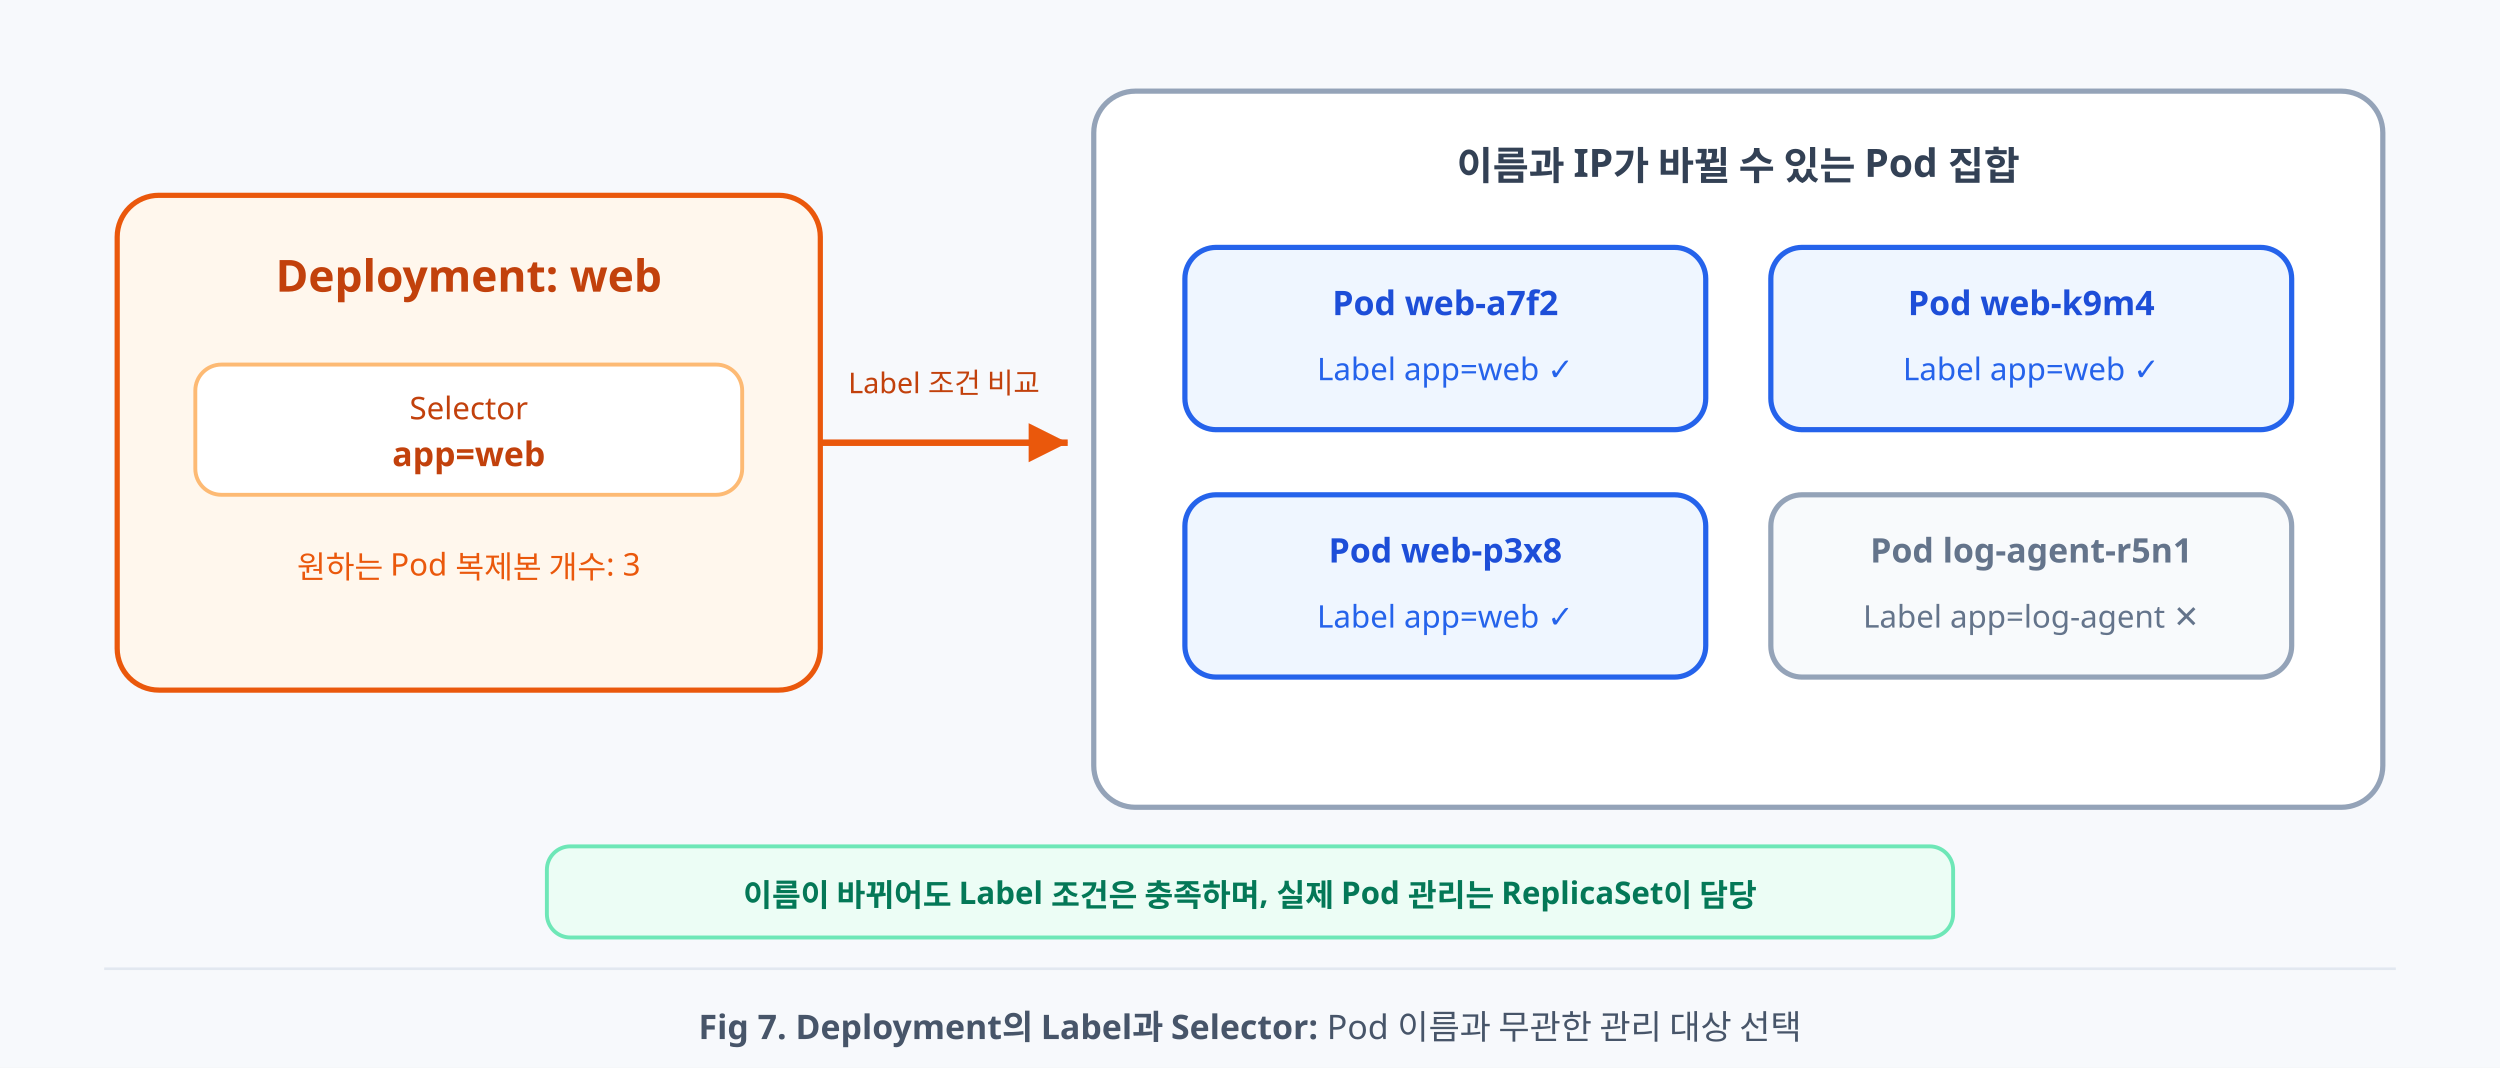
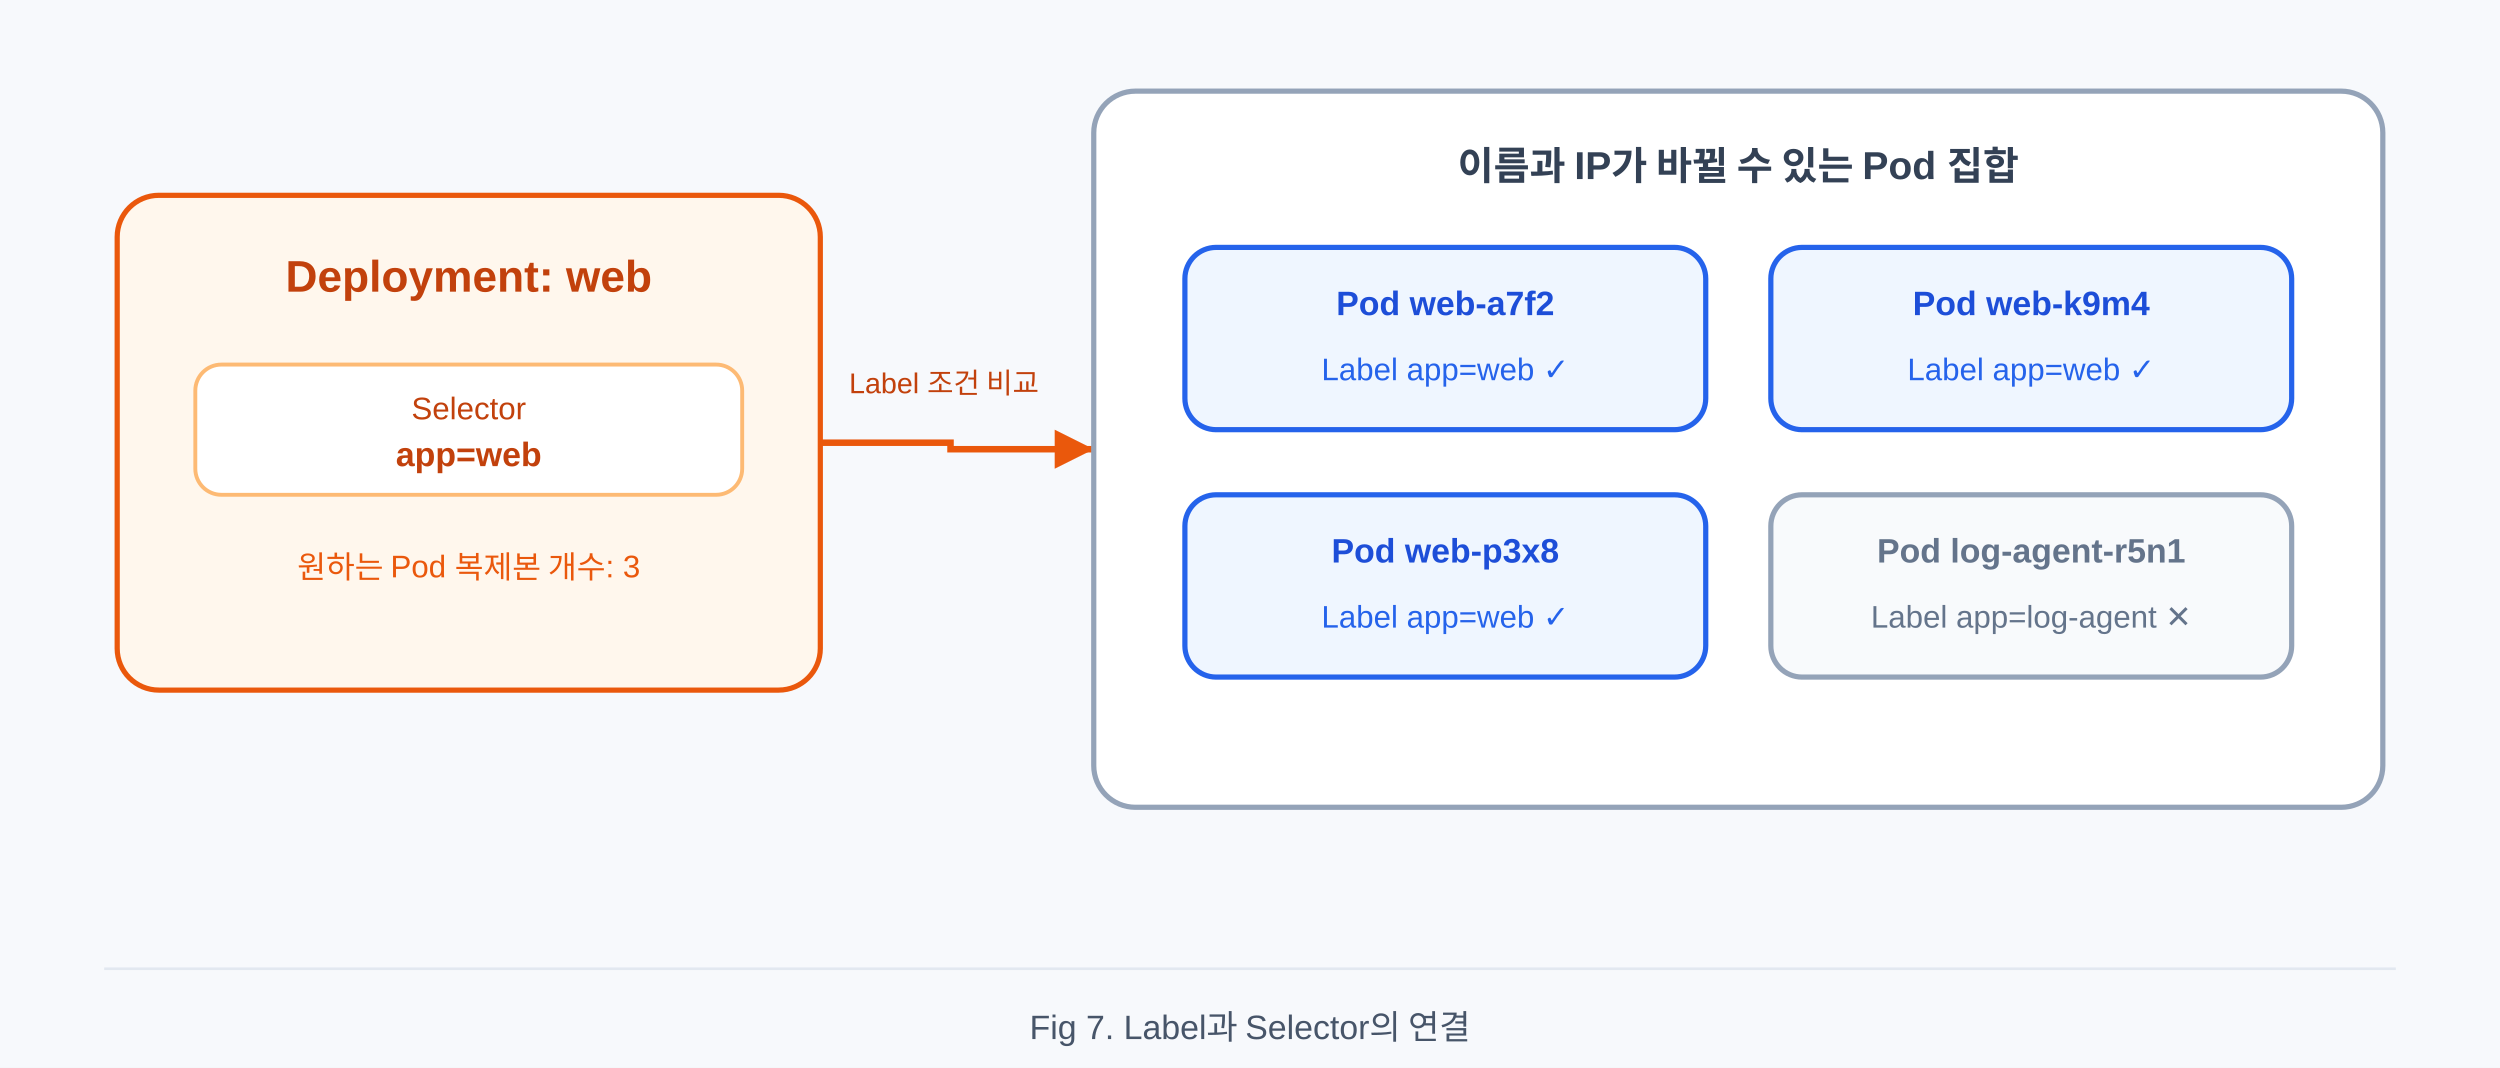
<svg xmlns="http://www.w3.org/2000/svg" width="960" height="410" viewBox="0 0 960 410">
  <rect width="960" height="410" fill="#F7F9FC" />
  <defs>
    <marker id="orange" markerWidth="8" markerHeight="8" refX="6" refY="3" orient="auto">
      <path d="M0,0 L6,3 L0,6 Z" fill="#EA580C" />
    </marker>
  </defs>
  <rect x="45" y="75" width="270" height="190" rx="16" fill="#FFF7ED" stroke="#EA580C" stroke-width="2" />
-   <text x="180" y="112" text-anchor="middle" font-family="Apple SD Gothic Neo, Noto Sans KR, sans-serif" font-size="17" fill="#C2410C" font-weight="700">Deployment: web</text>
+   <text x="180" y="112" text-anchor="middle" font-family="Apple SD Gothic Neo, Arial, sans-serif" font-size="17.0" fill="#C2410C" font-weight="700">Deployment: web</text>
  <rect x="75" y="140" width="210" height="50" rx="10" fill="#FFFFFF" stroke="#FDBA74" stroke-width="1.5" />
-   <text x="180" y="161" text-anchor="middle" font-family="Apple SD Gothic Neo, Noto Sans KR, sans-serif" font-size="12" fill="#C2410C">Selector</text>
-   <text x="180" y="179" text-anchor="middle" font-family="Apple SD Gothic Neo, Noto Sans KR, sans-serif" font-size="13" fill="#C2410C" font-weight="700">app=web</text>
-   <text x="180" y="222" text-anchor="middle" font-family="Apple SD Gothic Neo, Noto Sans KR, sans-serif" font-size="12" fill="#EA580C">원하는 Pod 복제본 개수: 3</text>
-   <path d="M315 170 H410" fill="none" stroke="#EA580C" stroke-width="2.5" marker-end="url(#orange)" />
-   <text x="362.5" y="151" text-anchor="middle" font-family="Apple SD Gothic Neo, Noto Sans KR, sans-serif" font-size="11" fill="#C2410C">Label 조건 비교</text>
+   <text x="180" y="161" text-anchor="middle" font-family="Apple SD Gothic Neo, Arial, sans-serif" font-size="12.0" fill="#C2410C">Selector</text>
+   <text x="180" y="179" text-anchor="middle" font-family="Apple SD Gothic Neo, Arial, sans-serif" font-size="13.0" fill="#C2410C" font-weight="700">app=web</text>
+   <text x="180" y="222" text-anchor="middle" font-family="Apple SD Gothic Neo, Arial, sans-serif" font-size="12.0" fill="#EA580C">원하는 Pod 복제본 개수: 3</text>
+   <path d="M315 170 H365 V172.5 H420" fill="none" stroke="#EA580C" stroke-width="2.5" marker-end="url(#orange)" />
+   <text x="362.5" y="151" text-anchor="middle" font-family="Apple SD Gothic Neo, Arial, sans-serif" font-size="11.0" fill="#C2410C">Label 조건 비교</text>
  <rect x="420" y="35" width="495" height="275" rx="16" fill="#FFFFFF" stroke="#94A3B8" stroke-width="2" />
-   <text x="667.5" y="69" text-anchor="middle" font-family="Apple SD Gothic Neo, Noto Sans KR, sans-serif" font-size="15" fill="#334155" font-weight="700">이름과 IP가 바뀔 수 있는 Pod 집합</text>
+   <text x="667.5" y="69" text-anchor="middle" font-family="Apple SD Gothic Neo, Arial, sans-serif" font-size="15.0" fill="#334155" font-weight="700">이름과 IP가 바뀔 수 있는 Pod 집합</text>
  <rect x="455" y="95" width="200" height="70" rx="12" fill="#EFF6FF" stroke="#2563EB" stroke-width="2" />
-   <text x="555" y="121" text-anchor="middle" font-family="Apple SD Gothic Neo, Noto Sans KR, sans-serif" font-size="13" fill="#1D4ED8" font-weight="700">Pod web-a7f2</text>
-   <text x="555" y="146" text-anchor="middle" font-family="Apple SD Gothic Neo, Noto Sans KR, sans-serif" font-size="12" fill="#2563EB">Label app=web ✓</text>
+   <text x="555" y="121" text-anchor="middle" font-family="Apple SD Gothic Neo, Arial, sans-serif" font-size="13.0" fill="#1D4ED8" font-weight="700">Pod web-a7f2</text>
+   <text x="555" y="146" text-anchor="middle" font-family="Apple SD Gothic Neo, Arial, sans-serif" font-size="12.0" fill="#2563EB">Label app=web ✓</text>
  <rect x="680" y="95" width="200" height="70" rx="12" fill="#EFF6FF" stroke="#2563EB" stroke-width="2" />
-   <text x="780" y="121" text-anchor="middle" font-family="Apple SD Gothic Neo, Noto Sans KR, sans-serif" font-size="13" fill="#1D4ED8" font-weight="700">Pod web-k9m4</text>
-   <text x="780" y="146" text-anchor="middle" font-family="Apple SD Gothic Neo, Noto Sans KR, sans-serif" font-size="12" fill="#2563EB">Label app=web ✓</text>
+   <text x="780" y="121" text-anchor="middle" font-family="Apple SD Gothic Neo, Arial, sans-serif" font-size="13.0" fill="#1D4ED8" font-weight="700">Pod web-k9m4</text>
+   <text x="780" y="146" text-anchor="middle" font-family="Apple SD Gothic Neo, Arial, sans-serif" font-size="12.0" fill="#2563EB">Label app=web ✓</text>
  <rect x="455" y="190" width="200" height="70" rx="12" fill="#EFF6FF" stroke="#2563EB" stroke-width="2" />
-   <text x="555" y="216" text-anchor="middle" font-family="Apple SD Gothic Neo, Noto Sans KR, sans-serif" font-size="13" fill="#1D4ED8" font-weight="700">Pod web-p3x8</text>
-   <text x="555" y="241" text-anchor="middle" font-family="Apple SD Gothic Neo, Noto Sans KR, sans-serif" font-size="12" fill="#2563EB">Label app=web ✓</text>
+   <text x="555" y="216" text-anchor="middle" font-family="Apple SD Gothic Neo, Arial, sans-serif" font-size="13.0" fill="#1D4ED8" font-weight="700">Pod web-p3x8</text>
+   <text x="555" y="241" text-anchor="middle" font-family="Apple SD Gothic Neo, Arial, sans-serif" font-size="12.0" fill="#2563EB">Label app=web ✓</text>
  <rect x="680" y="190" width="200" height="70" rx="12" fill="#F8FAFC" stroke="#94A3B8" stroke-width="2" />
-   <text x="780" y="216" text-anchor="middle" font-family="Apple SD Gothic Neo, Noto Sans KR, sans-serif" font-size="13" fill="#64748B" font-weight="700">Pod log-agent-r5n1</text>
-   <text x="780" y="241" text-anchor="middle" font-family="Apple SD Gothic Neo, Noto Sans KR, sans-serif" font-size="12" fill="#64748B">Label app=log-agent ✕</text>
-   <rect x="210" y="325" width="540" height="35" rx="9" fill="#ECFDF5" stroke="#6EE7B7" stroke-width="1.5" />
-   <text x="480" y="348" text-anchor="middle" font-family="Apple SD Gothic Neo, Noto Sans KR, sans-serif" font-size="12" fill="#047857" font-weight="600">이름이 바뀌어도 Label 조건은 충족하며, 실제 Pod 관리는 ReplicaSet이 담당</text>
+   <text x="780" y="216" text-anchor="middle" font-family="Apple SD Gothic Neo, Arial, sans-serif" font-size="13.0" fill="#64748B" font-weight="700">Pod log-agent-r5n1</text>
+   <text x="780" y="241" text-anchor="middle" font-family="Apple SD Gothic Neo, Arial, sans-serif" font-size="12.0" fill="#64748B">Label app=log-agent ✕</text>
  <line x1="40" y1="372" x2="920" y2="372" stroke="#E2E8F0" />
-   <text x="480" y="399" text-anchor="middle" font-family="Apple SD Gothic Neo, Noto Sans KR, sans-serif" font-size="13" fill="#475569">
-     <tspan font-weight="600">Fig 7. Deployment의 Label과 Selector:</tspan>
-     <tspan> Pod 이름과 무관한 관리 대상 선택</tspan>
-   </text>
+   <text x="480" y="399" text-anchor="middle" font-family="Apple SD Gothic Neo, Arial, sans-serif" font-size="13.0" fill="#475569">Fig 7. Label과 Selector의 연결</text>
</svg>
